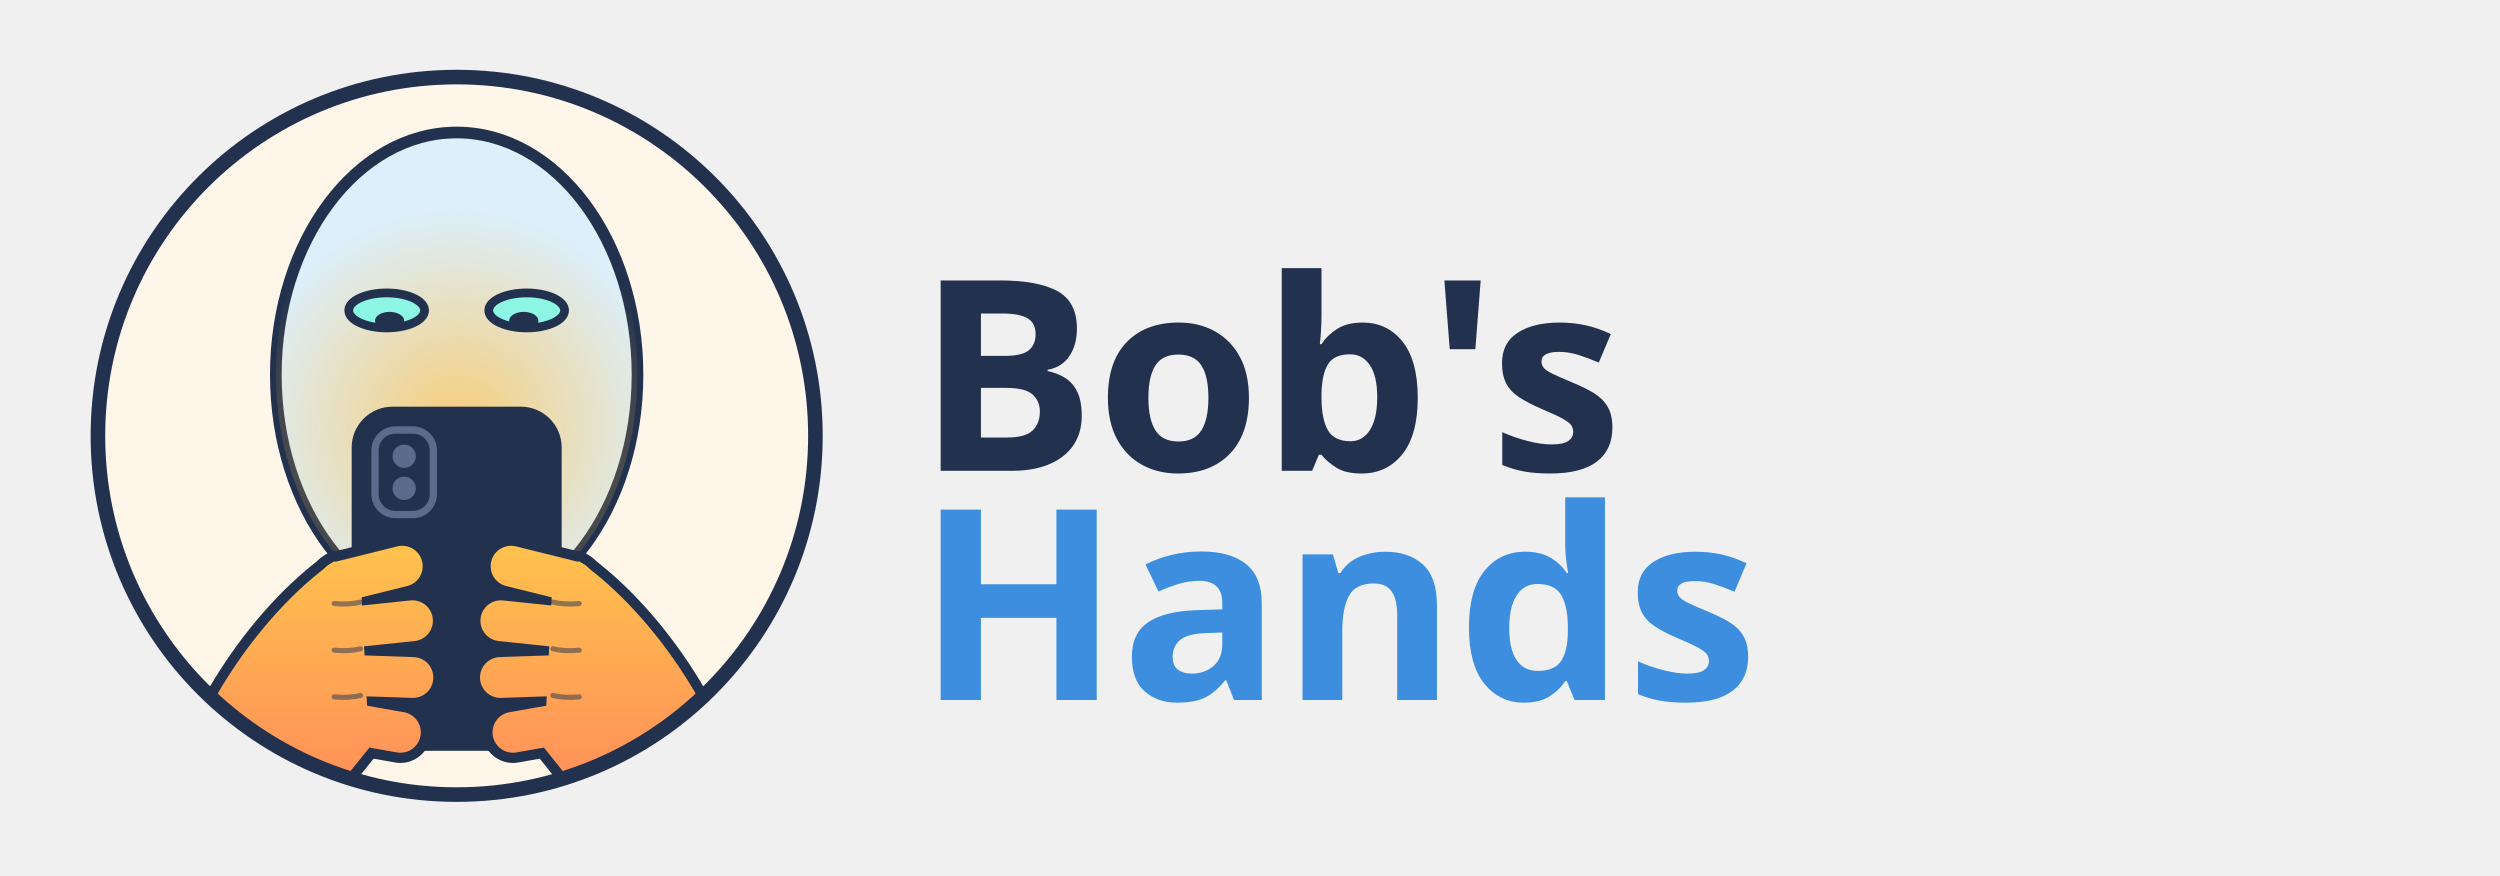
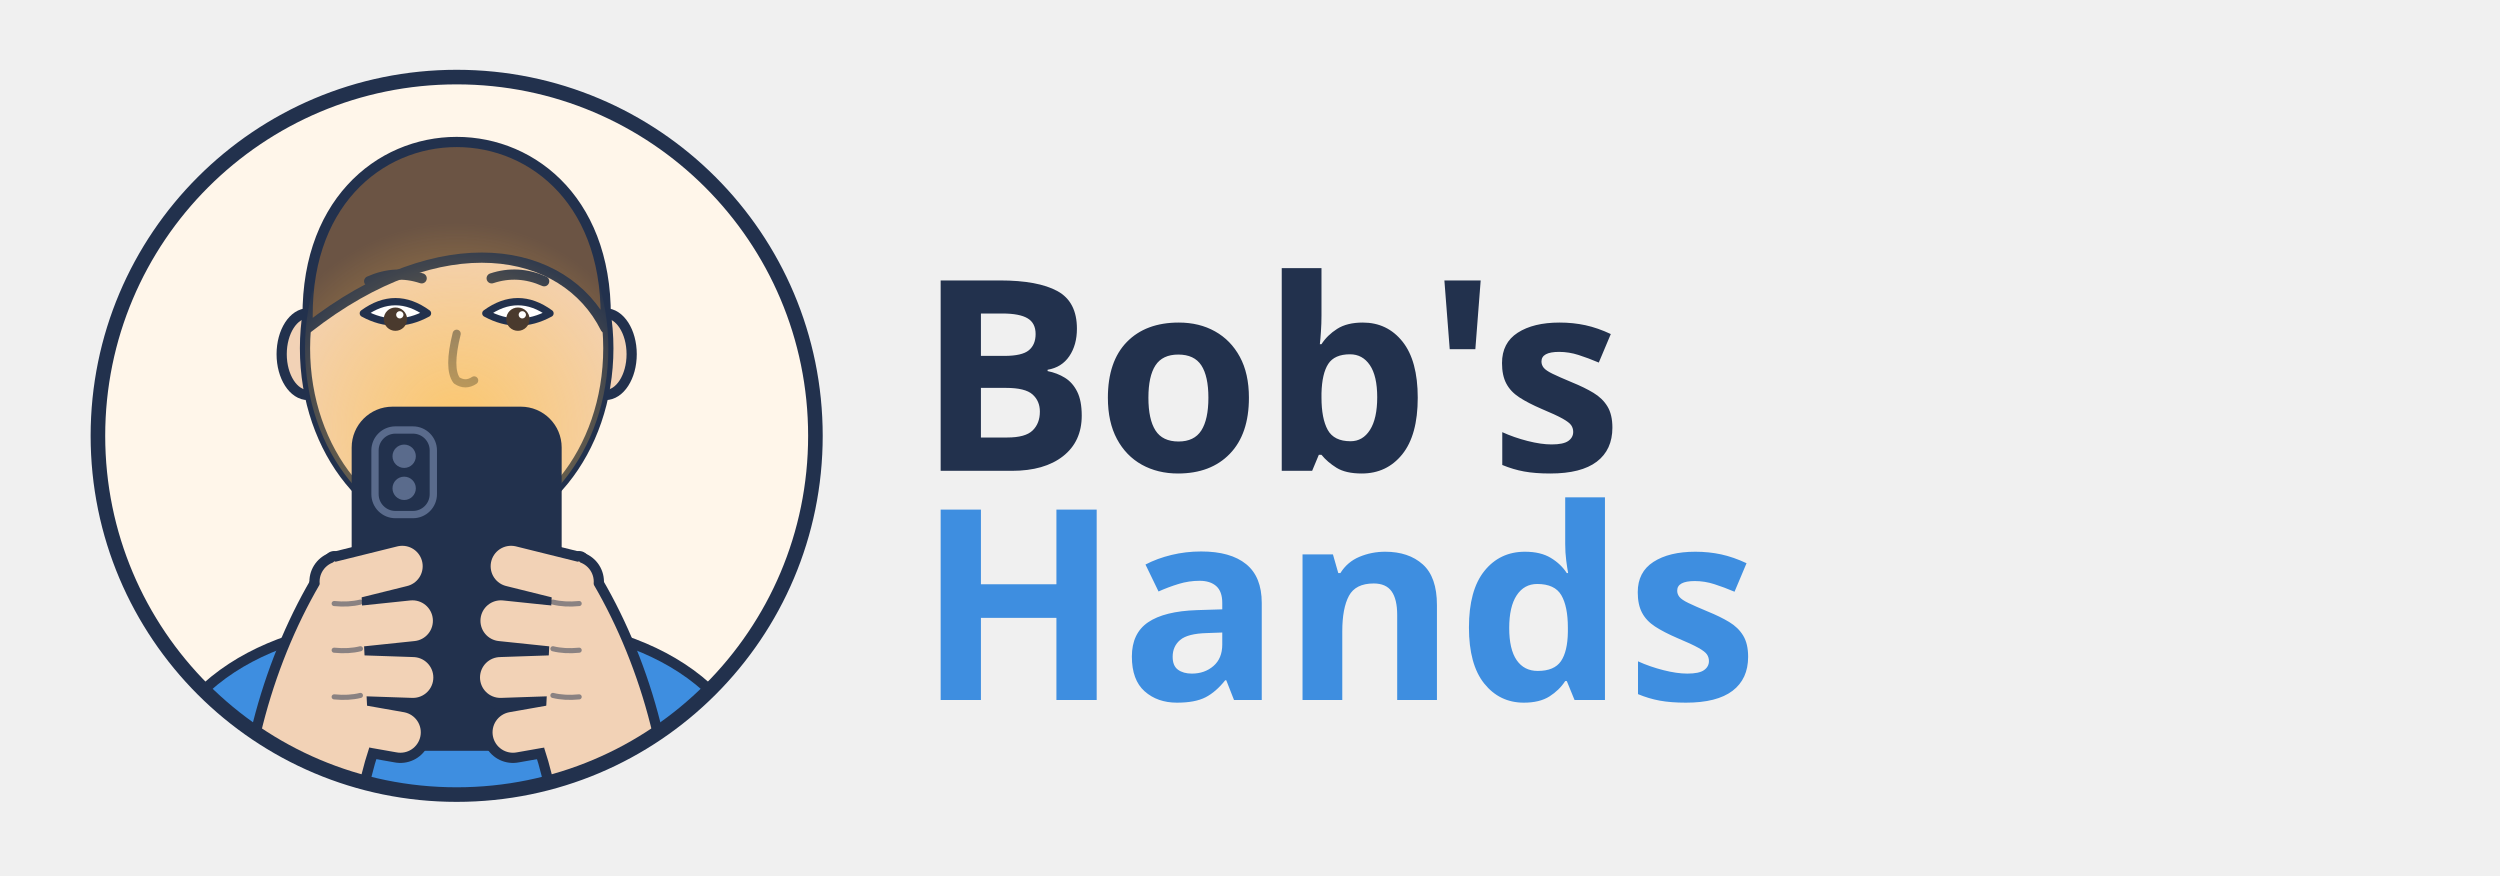
<svg xmlns="http://www.w3.org/2000/svg" width="1200" height="420" viewBox="0 0 1200 420">
  <defs>
    <linearGradient id="main" x1="0" y1="330" x2="0" y2="512" gradientUnits="userSpaceOnUse">
      <stop offset="0" stop-color="#FFC24D" />
      <stop offset="1" stop-color="#FF8A5B" />
    </linearGradient>
    <linearGradient id="ecran" x1="0" y1="0" x2="0" y2="1">
      <stop offset="0" stop-color="#7EC8F2" />
      <stop offset="1" stop-color="#FFD9A8" />
    </linearGradient>
    <linearGradient id="soleil" x1="0" y1="0" x2="0" y2="1">
      <stop offset="0" stop-color="#FFC24D" />
      <stop offset="1" stop-color="#FF8A5B" />
    </linearGradient>
  </defs>
  <g transform="translate(40 30) scale(0.70)">
    <defs>
      <linearGradient id="main" x1="0" y1="330" x2="0" y2="512" gradientUnits="userSpaceOnUse">
        <stop offset="0" stop-color="#FFC24D" />
        <stop offset="1" stop-color="#FF8A5B" />
      </linearGradient>
      <linearGradient id="ecran" x1="0" y1="0" x2="0" y2="1">
        <stop offset="0" stop-color="#7EC8F2" />
        <stop offset="1" stop-color="#FFD9A8" />
      </linearGradient>
      <linearGradient id="soleil" x1="0" y1="0" x2="0" y2="1">
        <stop offset="0" stop-color="#FFC24D" />
        <stop offset="1" stop-color="#FF8A5B" />
      </linearGradient>
    </defs>
    <clipPath id="rond">
      <circle cx="256" cy="256" r="246" />
    </clipPath>
    <g clip-path="url(#rond)">
      <circle cx="256" cy="256" r="246" fill="#FFF6EA" />
-       <ellipse cx="256" cy="214" rx="124" ry="166" fill="#DCEFFB" stroke="#22314D" stroke-width="8" />
-       <radialGradient id="lueur" cx="256" cy="250" r="150" gradientUnits="userSpaceOnUse">
-         <stop offset="0" stop-color="#FFC24D" stop-opacity=".75" />
+       <path d="M40 540 C40 430 120 392 200 384 L312 384 C392 392 472 430 472 540 Z" fill="#3E8EE0" stroke="#22314D" stroke-width="7" stroke-linejoin="round" />
+       <rect x="222" y="300" width="68" height="96" rx="20" fill="#E2B996" stroke="#22314D" stroke-width="7" />
+       <ellipse cx="154" cy="200" rx="18" ry="28" fill="#F2D2B6" stroke="#22314D" stroke-width="7" />
+       <ellipse cx="358" cy="200" rx="18" ry="28" fill="#F2D2B6" stroke="#22314D" stroke-width="7" />
+       <ellipse cx="256" cy="196" rx="104" ry="128" fill="#F2D2B6" stroke="#22314D" stroke-width="7" />
+       <path d="M154 182 C146 12 366 12 358 182 C330 126 246 110 154 182 Z" fill="#6B5444" stroke="#22314D" stroke-width="7" stroke-linejoin="round" />
+       <path d="M196 150 Q214 142 232 148 M280 148 Q298 142 316 150" fill="none" stroke="#22314D" stroke-width="7" stroke-linecap="round" />
+       <path d="M256 186 Q250 210 256 218 Q262 222 268 218" fill="none" stroke="#22314D" stroke-width="5.6" stroke-linecap="round" stroke-linejoin="round" opacity=".7" />
+       <radialGradient id="lueur" cx="256" cy="250" r="140" gradientUnits="userSpaceOnUse">
+         <stop offset="0" stop-color="#FFC24D" stop-opacity=".7" />
        <stop offset="1" stop-color="#FFC24D" stop-opacity="0" />
      </radialGradient>
      <clipPath id="tete">
-         <ellipse cx="256" cy="214" rx="124" ry="166" />
+         <ellipse cx="256" cy="196" rx="104" ry="128" />
      </clipPath>
      <g clip-path="url(#tete)">
-         <rect x="100" y="80" width="312" height="300" fill="url(#lueur)" />
+         <rect x="100" y="60" width="312" height="300" fill="url(#lueur)" />
      </g>
-       <ellipse cx="208" cy="170" rx="26" ry="12" fill="#8CF5E4" stroke="#22314D" stroke-width="6" />
-       <ellipse cx="304" cy="170" rx="26" ry="12" fill="#8CF5E4" stroke="#22314D" stroke-width="6" />
-       <ellipse cx="210" cy="177" rx="10" ry="6" fill="#22314D" />
-       <ellipse cx="302" cy="177" rx="10" ry="6" fill="#22314D" />
+       <path d="M192 172 Q214 156 236 172 Q214 184 192 172 Z" fill="#FFFFFF" stroke="#22314D" stroke-width="5" stroke-linejoin="round" />
+       <circle cx="214" cy="176" r="8" fill="#4A3A2E" />
+       <circle cx="217" cy="173" r="2.5" fill="#FFFFFF" />
+       <path d="M276 172 Q298 156 320 172 Q298 184 276 172 Z" fill="#FFFFFF" stroke="#22314D" stroke-width="5" stroke-linejoin="round" />
+       <circle cx="298" cy="176" r="8" fill="#4A3A2E" />
+       <circle cx="301" cy="173" r="2.5" fill="#FFFFFF" />
      <rect x="184" y="236" width="144" height="236" rx="28" fill="#22314D" stroke="#22314D" stroke-width="0" />
      <rect x="200" y="252" width="40" height="58" rx="14" fill="none" stroke="#5A6B8C" stroke-width="5" />
      <circle cx="220" cy="270" r="8" fill="#5A6B8C" />
      <circle cx="220" cy="292" r="8" fill="#5A6B8C" />
      <g>
        <line x1="176" y1="356" x2="218.7" y2="345.4" stroke="#22314D" stroke-width="42" stroke-linecap="round" />
        <line x1="176" y1="388" x2="225.7" y2="382.8" stroke="#22314D" stroke-width="42" stroke-linecap="round" />
        <line x1="176" y1="420" x2="226.0" y2="421.7" stroke="#22314D" stroke-width="42" stroke-linecap="round" />
        <line x1="176" y1="452" x2="217.4" y2="459.3" stroke="#22314D" stroke-width="42" stroke-linecap="round" />
-         <path d="M62 512 C70 456 118 380 172 342 L190 350 L196 470 C180 490 168 504 166 512 Z" fill="#22314D" stroke="#22314D" stroke-width="14" stroke-linejoin="round" />
-         <line x1="176" y1="356" x2="218.7" y2="345.4" stroke="url(#main)" stroke-width="28" stroke-linecap="round" />
-         <line x1="176" y1="388" x2="225.7" y2="382.8" stroke="url(#main)" stroke-width="28" stroke-linecap="round" />
-         <line x1="176" y1="420" x2="226.0" y2="421.7" stroke="url(#main)" stroke-width="28" stroke-linecap="round" />
-         <line x1="176" y1="452" x2="217.4" y2="459.3" stroke="url(#main)" stroke-width="28" stroke-linecap="round" />
-         <path d="M62 512 C70 456 118 380 172 342 L190 350 L196 470 C180 490 168 504 166 512 Z" fill="url(#main)" />
+         <path d="M112 540 C112 470 136 396 172 342 L190 350 L196 470 C188 494 184 520 184 540 Z" fill="#22314D" stroke="#22314D" stroke-width="14" stroke-linejoin="round" />
+         <line x1="176" y1="356" x2="218.7" y2="345.4" stroke="#F2D2B6" stroke-width="28" stroke-linecap="round" />
+         <line x1="176" y1="388" x2="225.7" y2="382.8" stroke="#F2D2B6" stroke-width="28" stroke-linecap="round" />
+         <line x1="176" y1="420" x2="226.0" y2="421.7" stroke="#F2D2B6" stroke-width="28" stroke-linecap="round" />
+         <line x1="176" y1="452" x2="217.4" y2="459.3" stroke="#F2D2B6" stroke-width="28" stroke-linecap="round" />
+         <path d="M112 540 C112 470 136 396 172 342 L190 350 L196 470 C188 494 184 520 184 540 Z" fill="#F2D2B6" />
        <path d="M172 371 Q182 372 190 370" fill="none" stroke="#22314D" stroke-width="3.5" stroke-linecap="round" opacity=".5" />
        <path d="M172 403 Q182 404 190 402" fill="none" stroke="#22314D" stroke-width="3.5" stroke-linecap="round" opacity=".5" />
        <path d="M172 435 Q182 436 190 434" fill="none" stroke="#22314D" stroke-width="3.5" stroke-linecap="round" opacity=".5" />
      </g>
      <g transform="translate(512 0) scale(-1 1)">
        <line x1="176" y1="356" x2="218.7" y2="345.4" stroke="#22314D" stroke-width="42" stroke-linecap="round" />
        <line x1="176" y1="388" x2="225.7" y2="382.8" stroke="#22314D" stroke-width="42" stroke-linecap="round" />
        <line x1="176" y1="420" x2="226.0" y2="421.7" stroke="#22314D" stroke-width="42" stroke-linecap="round" />
        <line x1="176" y1="452" x2="217.4" y2="459.3" stroke="#22314D" stroke-width="42" stroke-linecap="round" />
-         <path d="M62 512 C70 456 118 380 172 342 L190 350 L196 470 C180 490 168 504 166 512 Z" fill="#22314D" stroke="#22314D" stroke-width="14" stroke-linejoin="round" />
-         <line x1="176" y1="356" x2="218.7" y2="345.4" stroke="url(#main)" stroke-width="28" stroke-linecap="round" />
-         <line x1="176" y1="388" x2="225.7" y2="382.8" stroke="url(#main)" stroke-width="28" stroke-linecap="round" />
-         <line x1="176" y1="420" x2="226.0" y2="421.7" stroke="url(#main)" stroke-width="28" stroke-linecap="round" />
-         <line x1="176" y1="452" x2="217.4" y2="459.3" stroke="url(#main)" stroke-width="28" stroke-linecap="round" />
-         <path d="M62 512 C70 456 118 380 172 342 L190 350 L196 470 C180 490 168 504 166 512 Z" fill="url(#main)" />
+         <path d="M112 540 C112 470 136 396 172 342 L190 350 L196 470 C188 494 184 520 184 540 Z" fill="#22314D" stroke="#22314D" stroke-width="14" stroke-linejoin="round" />
+         <line x1="176" y1="356" x2="218.7" y2="345.4" stroke="#F2D2B6" stroke-width="28" stroke-linecap="round" />
+         <line x1="176" y1="388" x2="225.7" y2="382.8" stroke="#F2D2B6" stroke-width="28" stroke-linecap="round" />
+         <line x1="176" y1="420" x2="226.0" y2="421.7" stroke="#F2D2B6" stroke-width="28" stroke-linecap="round" />
+         <line x1="176" y1="452" x2="217.4" y2="459.3" stroke="#F2D2B6" stroke-width="28" stroke-linecap="round" />
+         <path d="M112 540 C112 470 136 396 172 342 L190 350 L196 470 C188 494 184 520 184 540 Z" fill="#F2D2B6" />
        <path d="M172 371 Q182 372 190 370" fill="none" stroke="#22314D" stroke-width="3.5" stroke-linecap="round" opacity=".5" />
        <path d="M172 403 Q182 404 190 402" fill="none" stroke="#22314D" stroke-width="3.5" stroke-linecap="round" opacity=".5" />
        <path d="M172 435 Q182 436 190 434" fill="none" stroke="#22314D" stroke-width="3.5" stroke-linecap="round" opacity=".5" />
      </g>
    </g>
    <circle cx="256" cy="256" r="246" fill="none" stroke="#22314D" stroke-width="10" />
  </g>
  <text x="440" y="226" font-family="Fredoka" font-weight="600" font-size="128" fill="#22314D">Bob's</text>
  <text x="440" y="336" font-family="Fredoka" font-weight="600" font-size="128" fill="#3E8EE0">Hands</text>
</svg>
